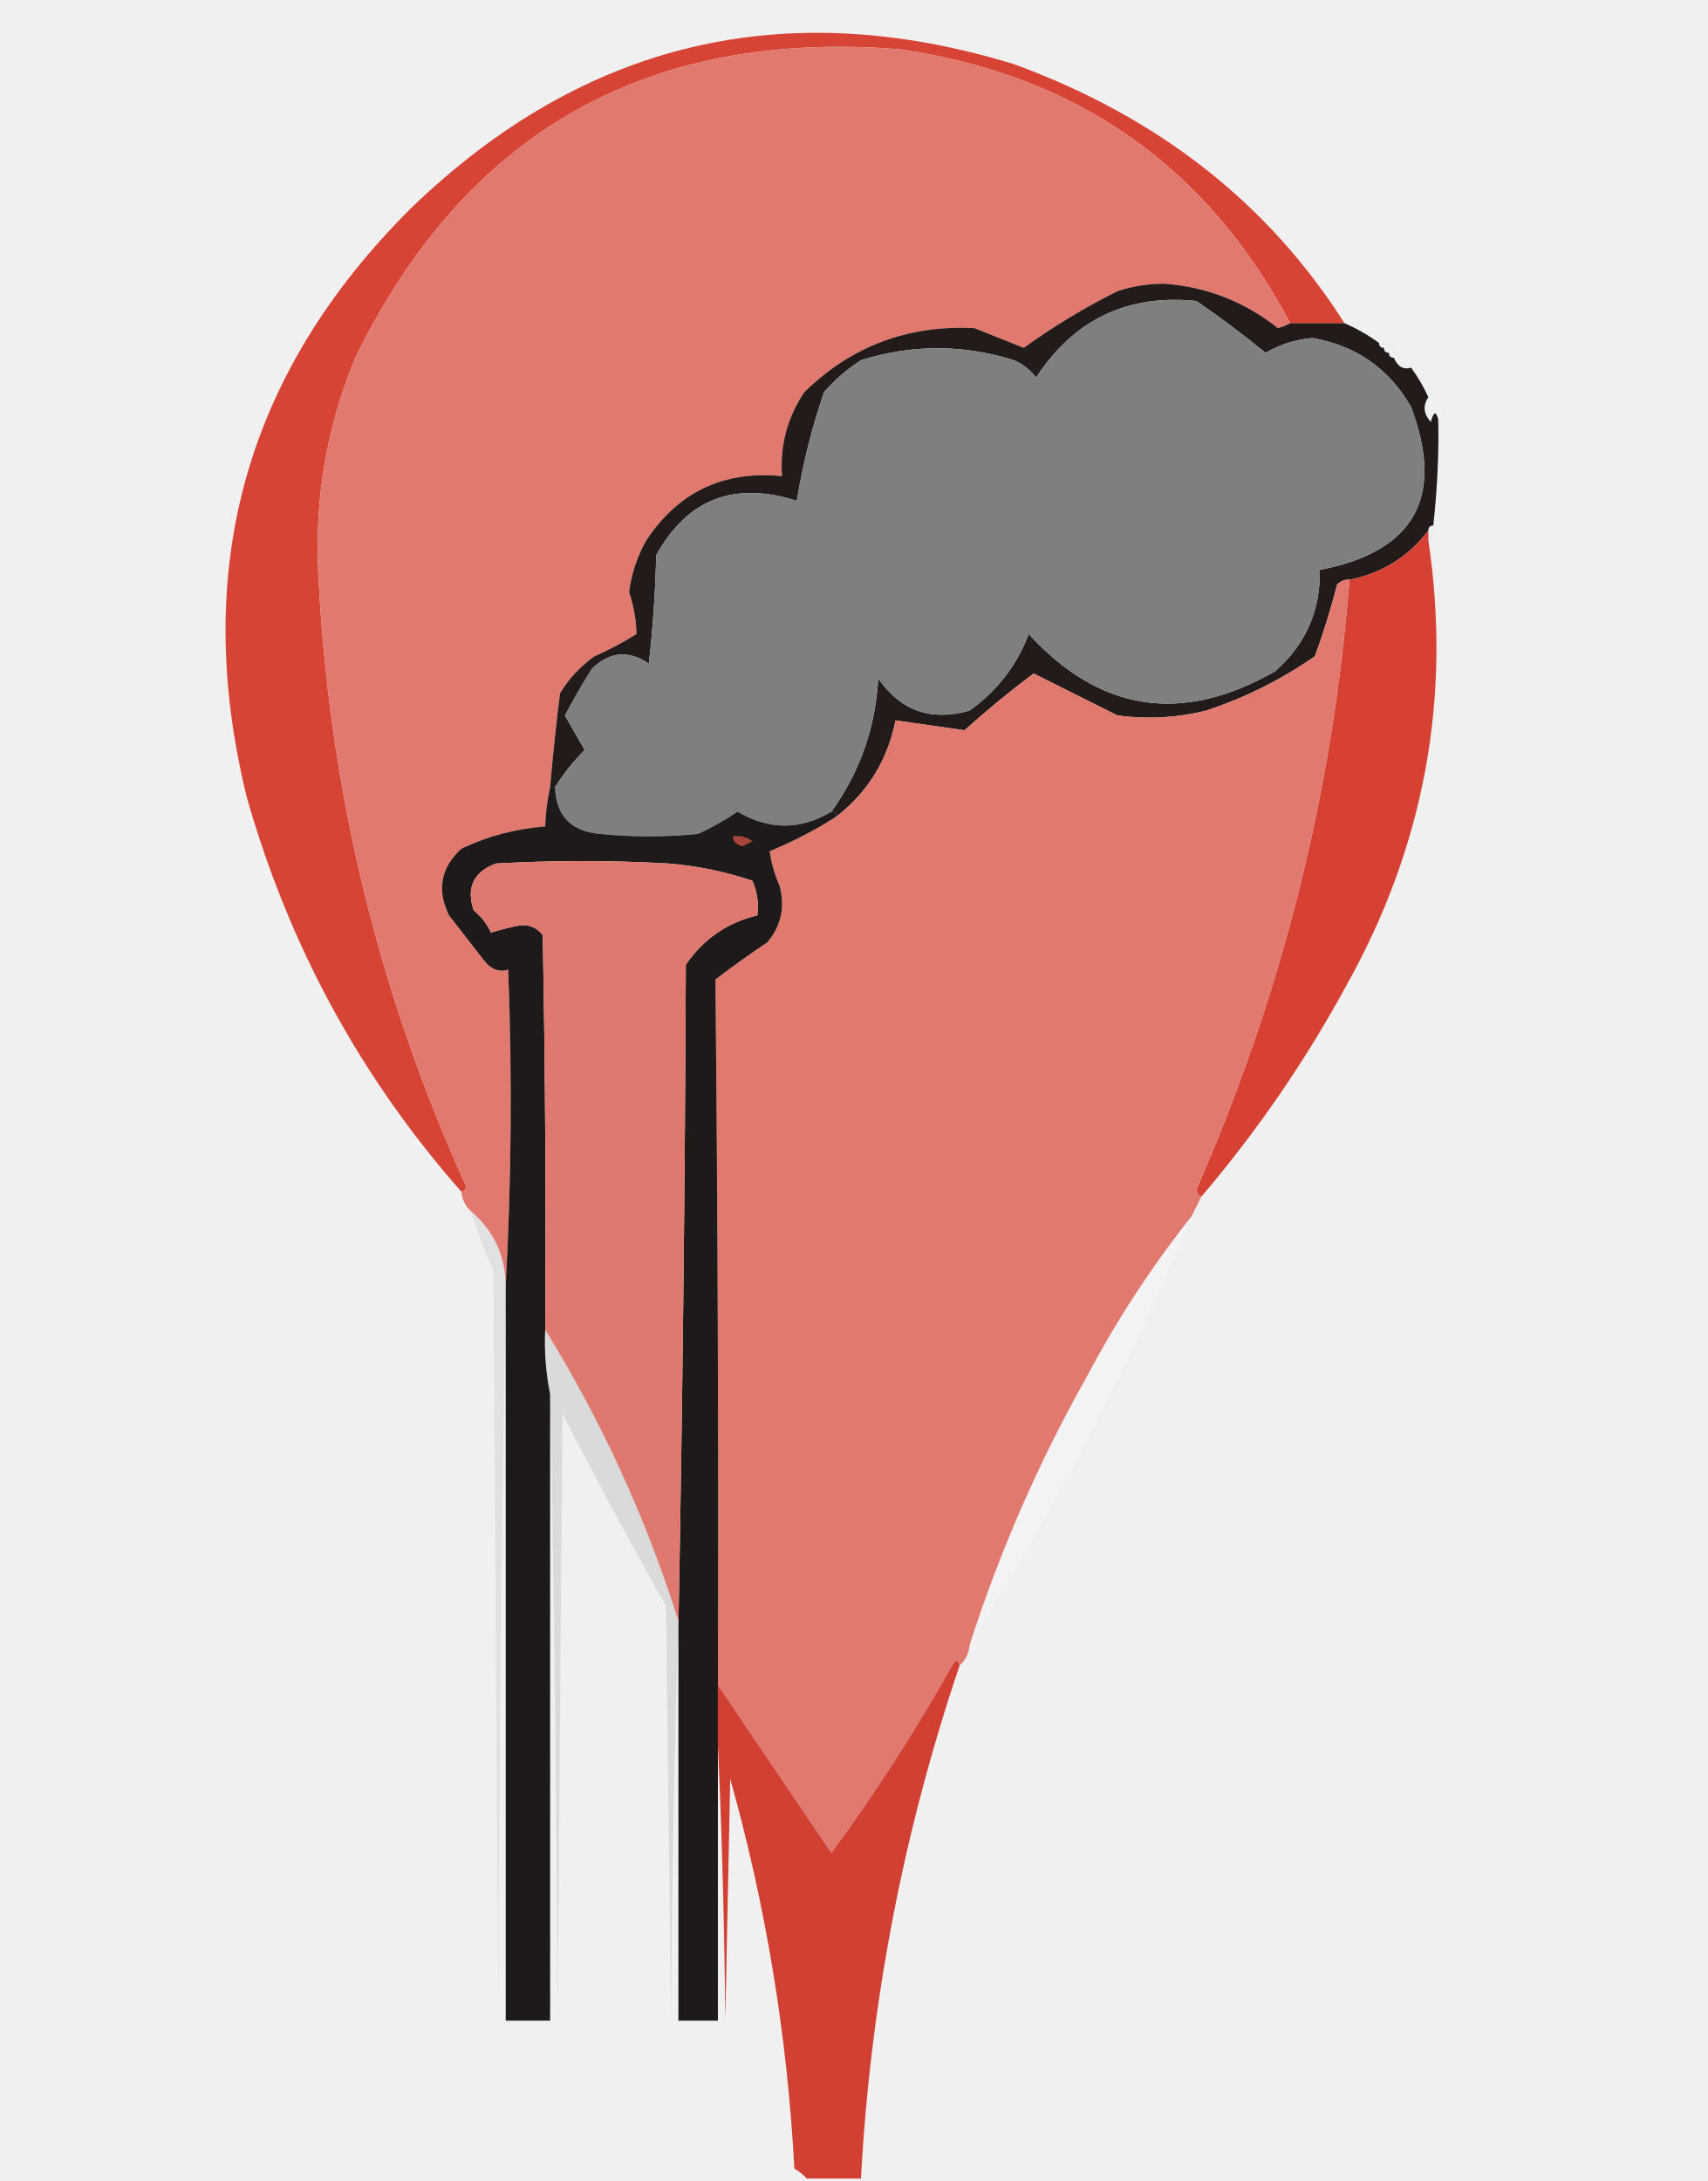
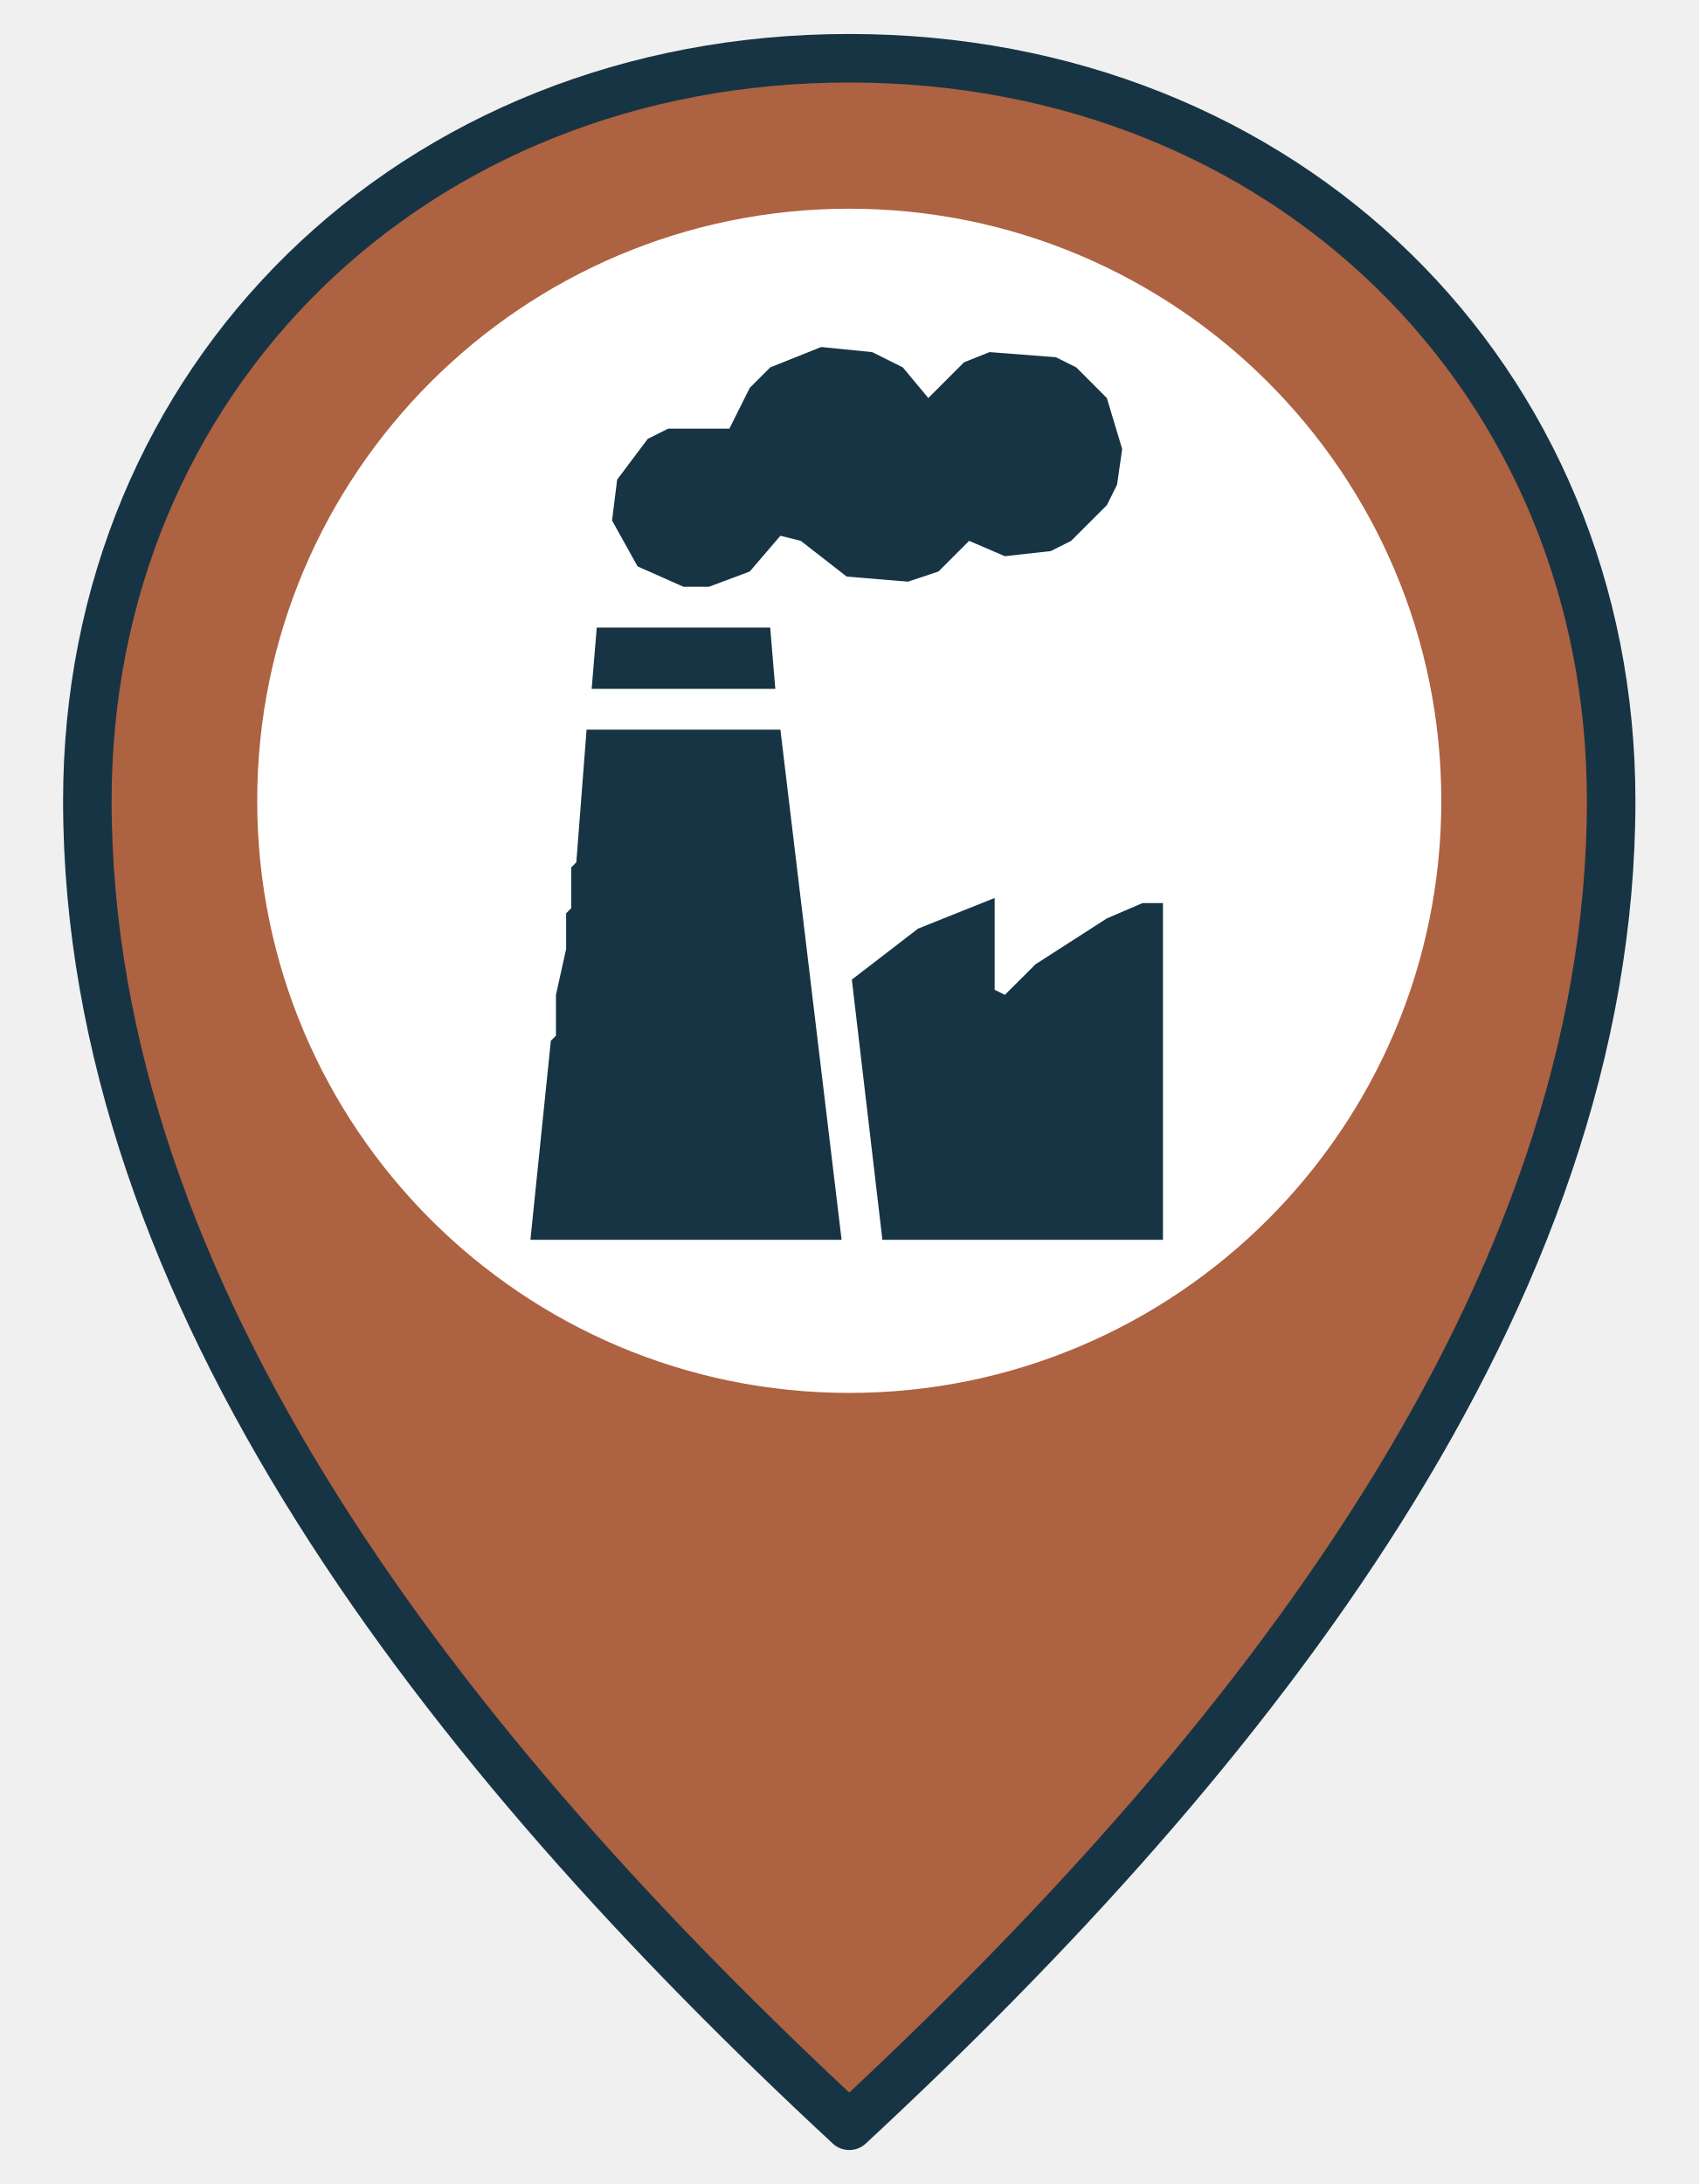
- <svg xmlns="http://www.w3.org/2000/svg" version="1.1" width="346px" height="442px" style="shape-rendering:geometricPrecision; text-rendering:geometricPrecision; image-rendering:optimizeQuality; fill-rule:evenodd; clip-rule:evenodd">
-   <g>
-     <path style="opacity:0.982" fill="#d64032" d="M 272.5,65.5 C 268.833,65.5 265.167,65.5 261.5,65.5C 244.69,33.737 218.356,15.237 182.5,10C 131.253,5.862 94.42,26.695 72,72.5C 66.247,86.438 63.747,100.938 64.5,116C 66.559,159.402 76.559,200.902 94.5,240.5C 94.376,241.107 94.043,241.44 93.5,241.5C 73.064,218.311 58.564,191.644 50,161.5C 38.654,115.221 49.821,75.387 83.5,42C 118.399,8.443 159.065,-1.224 205.5,13C 234.73,23.685 257.064,41.185 272.5,65.5 Z" />
-   </g>
-   <g>
-     <path style="opacity:1" fill="#e1796f" d="M 261.5,65.5 C 260.735,65.923 259.902,66.257 259,66.5C 252.283,61.148 244.616,58.148 236,57.5C 232.742,57.493 229.575,57.993 226.5,59C 219.796,62.346 213.463,66.18 207.5,70.5C 204.121,69.139 200.788,67.806 197.5,66.5C 184.007,65.827 172.507,70.161 163,79.5C 159.557,84.662 158.057,90.328 158.5,96.5C 146.679,95.328 137.513,99.661 131,109.5C 129.142,112.763 127.975,116.263 127.5,120C 128.451,122.822 128.951,125.655 129,128.5C 126.31,130.182 123.477,131.682 120.5,133C 117.616,135.048 115.283,137.548 113.5,140.5C 112.709,146.836 112.042,153.17 111.5,159.5C 110.908,162.127 110.575,164.794 110.5,167.5C 104.546,167.936 98.879,169.436 93.5,172C 89.329,175.854 88.496,180.354 91,185.5C 93.333,188.5 95.667,191.5 98,194.5C 99.46,196.422 101.127,197.089 103,196.5C 103.829,218.004 103.663,239.337 102.5,260.5C 102.404,254.419 100.071,249.419 95.5,245.5C 94.326,244.486 93.66,243.153 93.5,241.5C 94.043,241.44 94.376,241.107 94.5,240.5C 76.559,200.902 66.559,159.402 64.5,116C 63.747,100.938 66.247,86.438 72,72.5C 94.42,26.695 131.253,5.862 182.5,10C 218.356,15.237 244.69,33.737 261.5,65.5 Z" />
-   </g>
-   <g>
-     <path style="opacity:0.915" fill="#0f0807" d="M 261.5,65.5 C 265.167,65.5 268.833,65.5 272.5,65.5C 274.969,66.569 277.302,67.902 279.5,69.5C 279.5,70.167 279.833,70.5 280.5,70.5C 280.5,71.167 280.833,71.5 281.5,71.5C 281.5,72.167 281.833,72.5 282.5,72.5C 283.281,74.322 284.448,74.989 286,74.5C 287.366,76.37 288.533,78.37 289.5,80.5C 288.339,82.224 288.505,83.89 290,85.5C 290.556,83.405 291.056,83.238 291.5,85C 291.65,91.778 291.317,98.945 290.5,106.5C 289.833,106.5 289.5,106.833 289.5,107.5C 285.506,112.8 280.173,116.133 273.5,117.5C 272.504,117.414 271.671,117.748 271,118.5C 269.727,123.432 268.227,128.265 266.5,133C 259.724,137.721 252.391,141.388 244.5,144C 238.569,145.471 232.569,145.804 226.5,145C 220.828,142.164 215.162,139.331 209.5,136.5C 204.691,140.083 200.025,143.916 195.5,148C 190.833,147.333 186.167,146.667 181.5,146C 179.899,154.045 175.899,160.545 169.5,165.5C 169.5,164.833 169.167,164.5 168.5,164.5C 174.251,156.546 177.417,147.546 178,137.5C 182.559,144.077 188.726,146.243 196.5,144C 202.052,140.076 206.052,134.909 208.5,128.5C 222.993,144.331 239.66,146.831 258.5,136C 264.637,130.557 267.637,123.724 267.5,115.5C 286.688,111.79 292.855,100.79 286,82.5C 281.545,74.717 274.878,70.05 266,68.5C 262.613,68.796 259.446,69.796 256.5,71.5C 251.975,67.808 247.308,64.308 242.5,61C 228.545,59.56 217.712,64.727 210,76.5C 208.786,74.951 207.286,73.784 205.5,73C 195.143,69.766 184.81,69.766 174.5,73C 171.705,74.793 169.205,76.96 167,79.5C 164.536,86.688 162.703,94.022 161.5,101.5C 148.819,97.442 139.319,101.109 133,112.5C 132.831,119.856 132.331,127.189 131.5,134.5C 127.436,131.703 123.602,132.036 120,135.5C 118.034,138.601 116.2,141.768 114.5,145C 115.833,147.333 117.167,149.667 118.5,152C 116.2,154.302 114.2,156.802 112.5,159.5C 112.167,159.5 111.833,159.5 111.5,159.5C 112.042,153.17 112.709,146.836 113.5,140.5C 115.283,137.548 117.616,135.048 120.5,133C 123.477,131.682 126.31,130.182 129,128.5C 128.951,125.655 128.451,122.822 127.5,120C 127.975,116.263 129.142,112.763 131,109.5C 137.513,99.661 146.679,95.328 158.5,96.5C 158.057,90.328 159.557,84.662 163,79.5C 172.507,70.161 184.007,65.827 197.5,66.5C 200.788,67.806 204.121,69.139 207.5,70.5C 213.463,66.18 219.796,62.346 226.5,59C 229.575,57.993 232.742,57.493 236,57.5C 244.616,58.148 252.283,61.148 259,66.5C 259.902,66.257 260.735,65.923 261.5,65.5 Z" />
-   </g>
-   <g>
-     <path style="opacity:1" fill="#7f7f7e" d="M 168.5,164.5 C 162.234,168.259 155.901,168.259 149.5,164.5C 146.961,166.2 144.295,167.7 141.5,169C 134.833,169.667 128.167,169.667 121.5,169C 115.659,168.431 112.659,165.265 112.5,159.5C 114.2,156.802 116.2,154.302 118.5,152C 117.167,149.667 115.833,147.333 114.5,145C 116.2,141.768 118.034,138.601 120,135.5C 123.602,132.036 127.436,131.703 131.5,134.5C 132.331,127.189 132.831,119.856 133,112.5C 139.319,101.109 148.819,97.442 161.5,101.5C 162.703,94.022 164.536,86.688 167,79.5C 169.205,76.96 171.705,74.793 174.5,73C 184.81,69.766 195.143,69.766 205.5,73C 207.286,73.784 208.786,74.951 210,76.5C 217.712,64.727 228.545,59.56 242.5,61C 247.308,64.308 251.975,67.808 256.5,71.5C 259.446,69.796 262.613,68.796 266,68.5C 274.878,70.05 281.545,74.717 286,82.5C 292.855,100.79 286.688,111.79 267.5,115.5C 267.637,123.724 264.637,130.557 258.5,136C 239.66,146.831 222.993,144.331 208.5,128.5C 206.052,134.909 202.052,140.076 196.5,144C 188.726,146.243 182.559,144.077 178,137.5C 177.417,147.546 174.251,156.546 168.5,164.5 Z" />
-   </g>
-   <g>
-     <path style="opacity:0.007" fill="#000000" d="M 279.5,69.5 C 281.268,68.493 282.601,69.159 283.5,71.5C 283.376,72.107 283.043,72.44 282.5,72.5C 281.833,72.5 281.5,72.167 281.5,71.5C 280.833,71.5 280.5,71.167 280.5,70.5C 279.833,70.5 279.5,70.167 279.5,69.5 Z" />
-   </g>
-   <g>
-     <path style="opacity:0.008" fill="#000000" d="M 290.5,106.5 C 291.715,107.779 291.382,108.779 289.5,109.5C 289.5,108.833 289.5,108.167 289.5,107.5C 290.167,107.5 290.5,107.167 290.5,106.5 Z" />
-   </g>
-   <g>
-     <path style="opacity:0.988" fill="#d63f31" d="M 289.5,107.5 C 289.5,108.167 289.5,108.833 289.5,109.5C 294.227,141.281 288.727,171.281 273,199.5C 264.639,214.905 254.805,229.238 243.5,242.5C 242.903,242.265 242.57,241.765 242.5,241C 259.822,201.547 270.155,160.38 273.5,117.5C 280.173,116.133 285.506,112.8 289.5,107.5 Z" />
-   </g>
-   <g>
-     <path style="opacity:1" fill="#e1796f" d="M 273.5,117.5 C 270.155,160.38 259.822,201.547 242.5,241C 242.57,241.765 242.903,242.265 243.5,242.5C 242.833,243.833 242.167,245.167 241.5,246.5C 233.362,256.752 226.195,267.752 220,279.5C 210.306,296.77 202.472,314.77 196.5,333.5C 196.34,335.153 195.674,336.486 194.5,337.5C 194.19,336.262 193.69,336.262 193,337.5C 185.568,350.713 177.401,363.38 168.5,375.5C 160.808,364.149 153.141,352.815 145.5,341.5C 145.642,293.799 145.475,246.133 145,198.5C 148.412,195.877 151.912,193.377 155.5,191C 158.318,187.662 159.151,183.829 158,179.5C 156.972,177.156 156.306,174.823 156,172.5C 160.731,170.552 165.231,168.218 169.5,165.5C 175.899,160.545 179.899,154.045 181.5,146C 186.167,146.667 190.833,147.333 195.5,148C 200.025,143.916 204.691,140.083 209.5,136.5C 215.162,139.331 220.828,142.164 226.5,145C 232.569,145.804 238.569,145.471 244.5,144C 252.391,141.388 259.724,137.721 266.5,133C 268.227,128.265 269.727,123.432 271,118.5C 271.671,117.748 272.504,117.414 273.5,117.5 Z" />
-   </g>
-   <g>
-     <path style="opacity:0.907" fill="#080403" d="M 111.5,159.5 C 111.833,159.5 112.167,159.5 112.5,159.5C 112.659,165.265 115.659,168.431 121.5,169C 128.167,169.667 134.833,169.667 141.5,169C 144.295,167.7 146.961,166.2 149.5,164.5C 155.901,168.259 162.234,168.259 168.5,164.5C 169.167,164.5 169.5,164.833 169.5,165.5C 165.231,168.218 160.731,170.552 156,172.5C 156.306,174.823 156.972,177.156 158,179.5C 159.151,183.829 158.318,187.662 155.5,191C 151.912,193.377 148.412,195.877 145,198.5C 145.475,246.133 145.642,293.799 145.5,341.5C 145.5,345.5 145.5,349.5 145.5,353.5C 145.5,372.167 145.5,390.833 145.5,409.5C 142.833,409.5 140.167,409.5 137.5,409.5C 137.5,382.833 137.5,356.167 137.5,329.5C 138.333,285.002 138.833,240.335 139,195.5C 142.558,190.306 147.391,186.972 153.5,185.5C 153.808,183.076 153.474,180.743 152.5,178.5C 147.012,176.642 141.345,175.476 135.5,175C 123.833,174.333 112.167,174.333 100.5,175C 95.962,176.713 94.462,179.88 96,184.5C 97.529,185.729 98.696,187.229 99.5,189C 101.342,188.421 103.342,187.921 105.5,187.5C 107.374,187.39 108.874,188.056 110,189.5C 110.5,216.165 110.667,242.831 110.5,269.5C 110.294,273.898 110.627,278.232 111.5,282.5C 111.5,324.833 111.5,367.167 111.5,409.5C 108.5,409.5 105.5,409.5 102.5,409.5C 102.5,360.167 102.5,310.833 102.5,261.5C 102.5,261.167 102.5,260.833 102.5,260.5C 103.663,239.337 103.829,218.004 103,196.5C 101.127,197.089 99.46,196.422 98,194.5C 95.667,191.5 93.333,188.5 91,185.5C 88.496,180.354 89.329,175.854 93.5,172C 98.879,169.436 104.546,167.936 110.5,167.5C 110.575,164.794 110.908,162.127 111.5,159.5 Z" />
-   </g>
-   <g>
-     <path style="opacity:1" fill="#a7463d" d="M 148.5,169.5 C 149.978,169.238 151.311,169.571 152.5,170.5C 151.833,170.833 151.167,171.167 150.5,171.5C 149.287,171.253 148.62,170.586 148.5,169.5 Z" />
-   </g>
-   <g>
-     <path style="opacity:1" fill="#df786e" d="M 137.5,329.5 C 137.5,329.167 137.5,328.833 137.5,328.5C 130.925,307.687 121.925,288.02 110.5,269.5C 110.667,242.831 110.5,216.165 110,189.5C 108.874,188.056 107.374,187.39 105.5,187.5C 103.342,187.921 101.342,188.421 99.5,189C 98.696,187.229 97.529,185.729 96,184.5C 94.462,179.88 95.962,176.713 100.5,175C 112.167,174.333 123.833,174.333 135.5,175C 141.345,175.476 147.012,176.642 152.5,178.5C 153.474,180.743 153.808,183.076 153.5,185.5C 147.391,186.972 142.558,190.306 139,195.5C 138.833,240.335 138.333,285.002 137.5,329.5 Z" />
-   </g>
-   <g>
-     <path style="opacity:0.134" fill="#838282" d="M 95.5,245.5 C 100.071,249.419 102.404,254.419 102.5,260.5C 102.5,260.833 102.5,261.167 102.5,261.5C 101.667,310.665 101.167,359.998 101,409.5C 100.667,358.833 100.333,308.167 100,257.5C 98.202,253.578 96.702,249.578 95.5,245.5 Z" />
-   </g>
-   <g>
-     <path style="opacity:0.238" fill="#fefcfb" d="M 241.5,246.5 C 228.823,276.858 213.823,305.858 196.5,333.5C 202.472,314.77 210.306,296.77 220,279.5C 226.195,267.752 233.362,256.752 241.5,246.5 Z" />
-   </g>
-   <g>
-     <path style="opacity:0.25" fill="#9a9999" d="M 110.5,269.5 C 121.925,288.02 130.925,307.687 137.5,328.5C 136.668,355.33 136.168,382.33 136,409.5C 135.667,381.5 135.333,353.5 135,325.5C 127.746,312.659 120.746,299.659 114,286.5C 113.667,327.5 113.333,368.5 113,409.5C 112.833,366.998 112.333,324.665 111.5,282.5C 110.627,278.232 110.294,273.898 110.5,269.5 Z" />
-   </g>
-   <g>
-     <path style="opacity:0.986" fill="#d03e30" d="M 194.5,337.5 C 183.074,371.294 176.408,405.961 174.5,441.5C 170.833,441.5 167.167,441.5 163.5,441.5C 162.828,440.733 161.995,440.066 161,439.5C 159.586,412.685 155.253,386.351 148,360.5C 147.667,376.833 147.333,393.167 147,409.5C 146.832,390.662 146.332,371.996 145.5,353.5C 145.5,349.5 145.5,345.5 145.5,341.5C 153.141,352.815 160.808,364.149 168.5,375.5C 177.401,363.38 185.568,350.713 193,337.5C 193.69,336.262 194.19,336.262 194.5,337.5 Z" />
-   </g>
+ <svg xmlns="http://www.w3.org/2000/svg" width="350" height="450" viewBox="0 0 350 450">
+   <path d="M175 12 C85 12 18 78 18 165 C18 267 92 361 175 438 C258 361 332 267 332 165 C332 78 265 12 175 12 Z" fill="#ad6241" stroke="#173444" stroke-width="10" stroke-linejoin="round" />
+   <circle cx="175" cy="165" r="122" fill="#ffffff" />
+   <path d="M175.53 201.84 L181.83 255.45 L239.64 255.45 L239.64 186.07 L235.44 186.07 L228.08 189.23 L213.37 198.69 L207.06 204.99 L204.96 203.94 L204.96 185.02 L189.19 191.33Z M120.87 150.34 L118.76 177.66 L117.71 178.72 L117.71 187.12 L116.66 188.18 L116.66 195.53 L114.56 204.99 L114.56 213.4 L113.51 214.45 L109.3 255.45 L173.42 255.45 L160.81 150.34Z M122.97 129.31 L121.92 141.93 L159.76 141.93 L158.71 129.31Z M126.12 107.24 L131.38 116.7 L140.84 120.9 L146.09 120.9 L154.5 117.75 L160.81 110.39 L165.01 111.44 L174.47 118.8 L187.09 119.85 L193.39 117.75 L199.7 111.44 L207.06 114.6 L216.52 113.55 L220.72 111.44 L228.08 104.09 L230.18 99.88 L231.24 92.52 L228.08 82.01 L221.78 75.7 L217.57 73.6 L203.91 72.55 L198.65 74.65 L191.29 82.01 L186.04 75.7 L179.73 72.55 L169.22 71.5 L158.71 75.7 L154.5 79.91 L150.3 88.32 L137.68 88.32 L133.48 90.42 L127.17 98.83Z" fill="#173444" fill-rule="evenodd" />
</svg>
